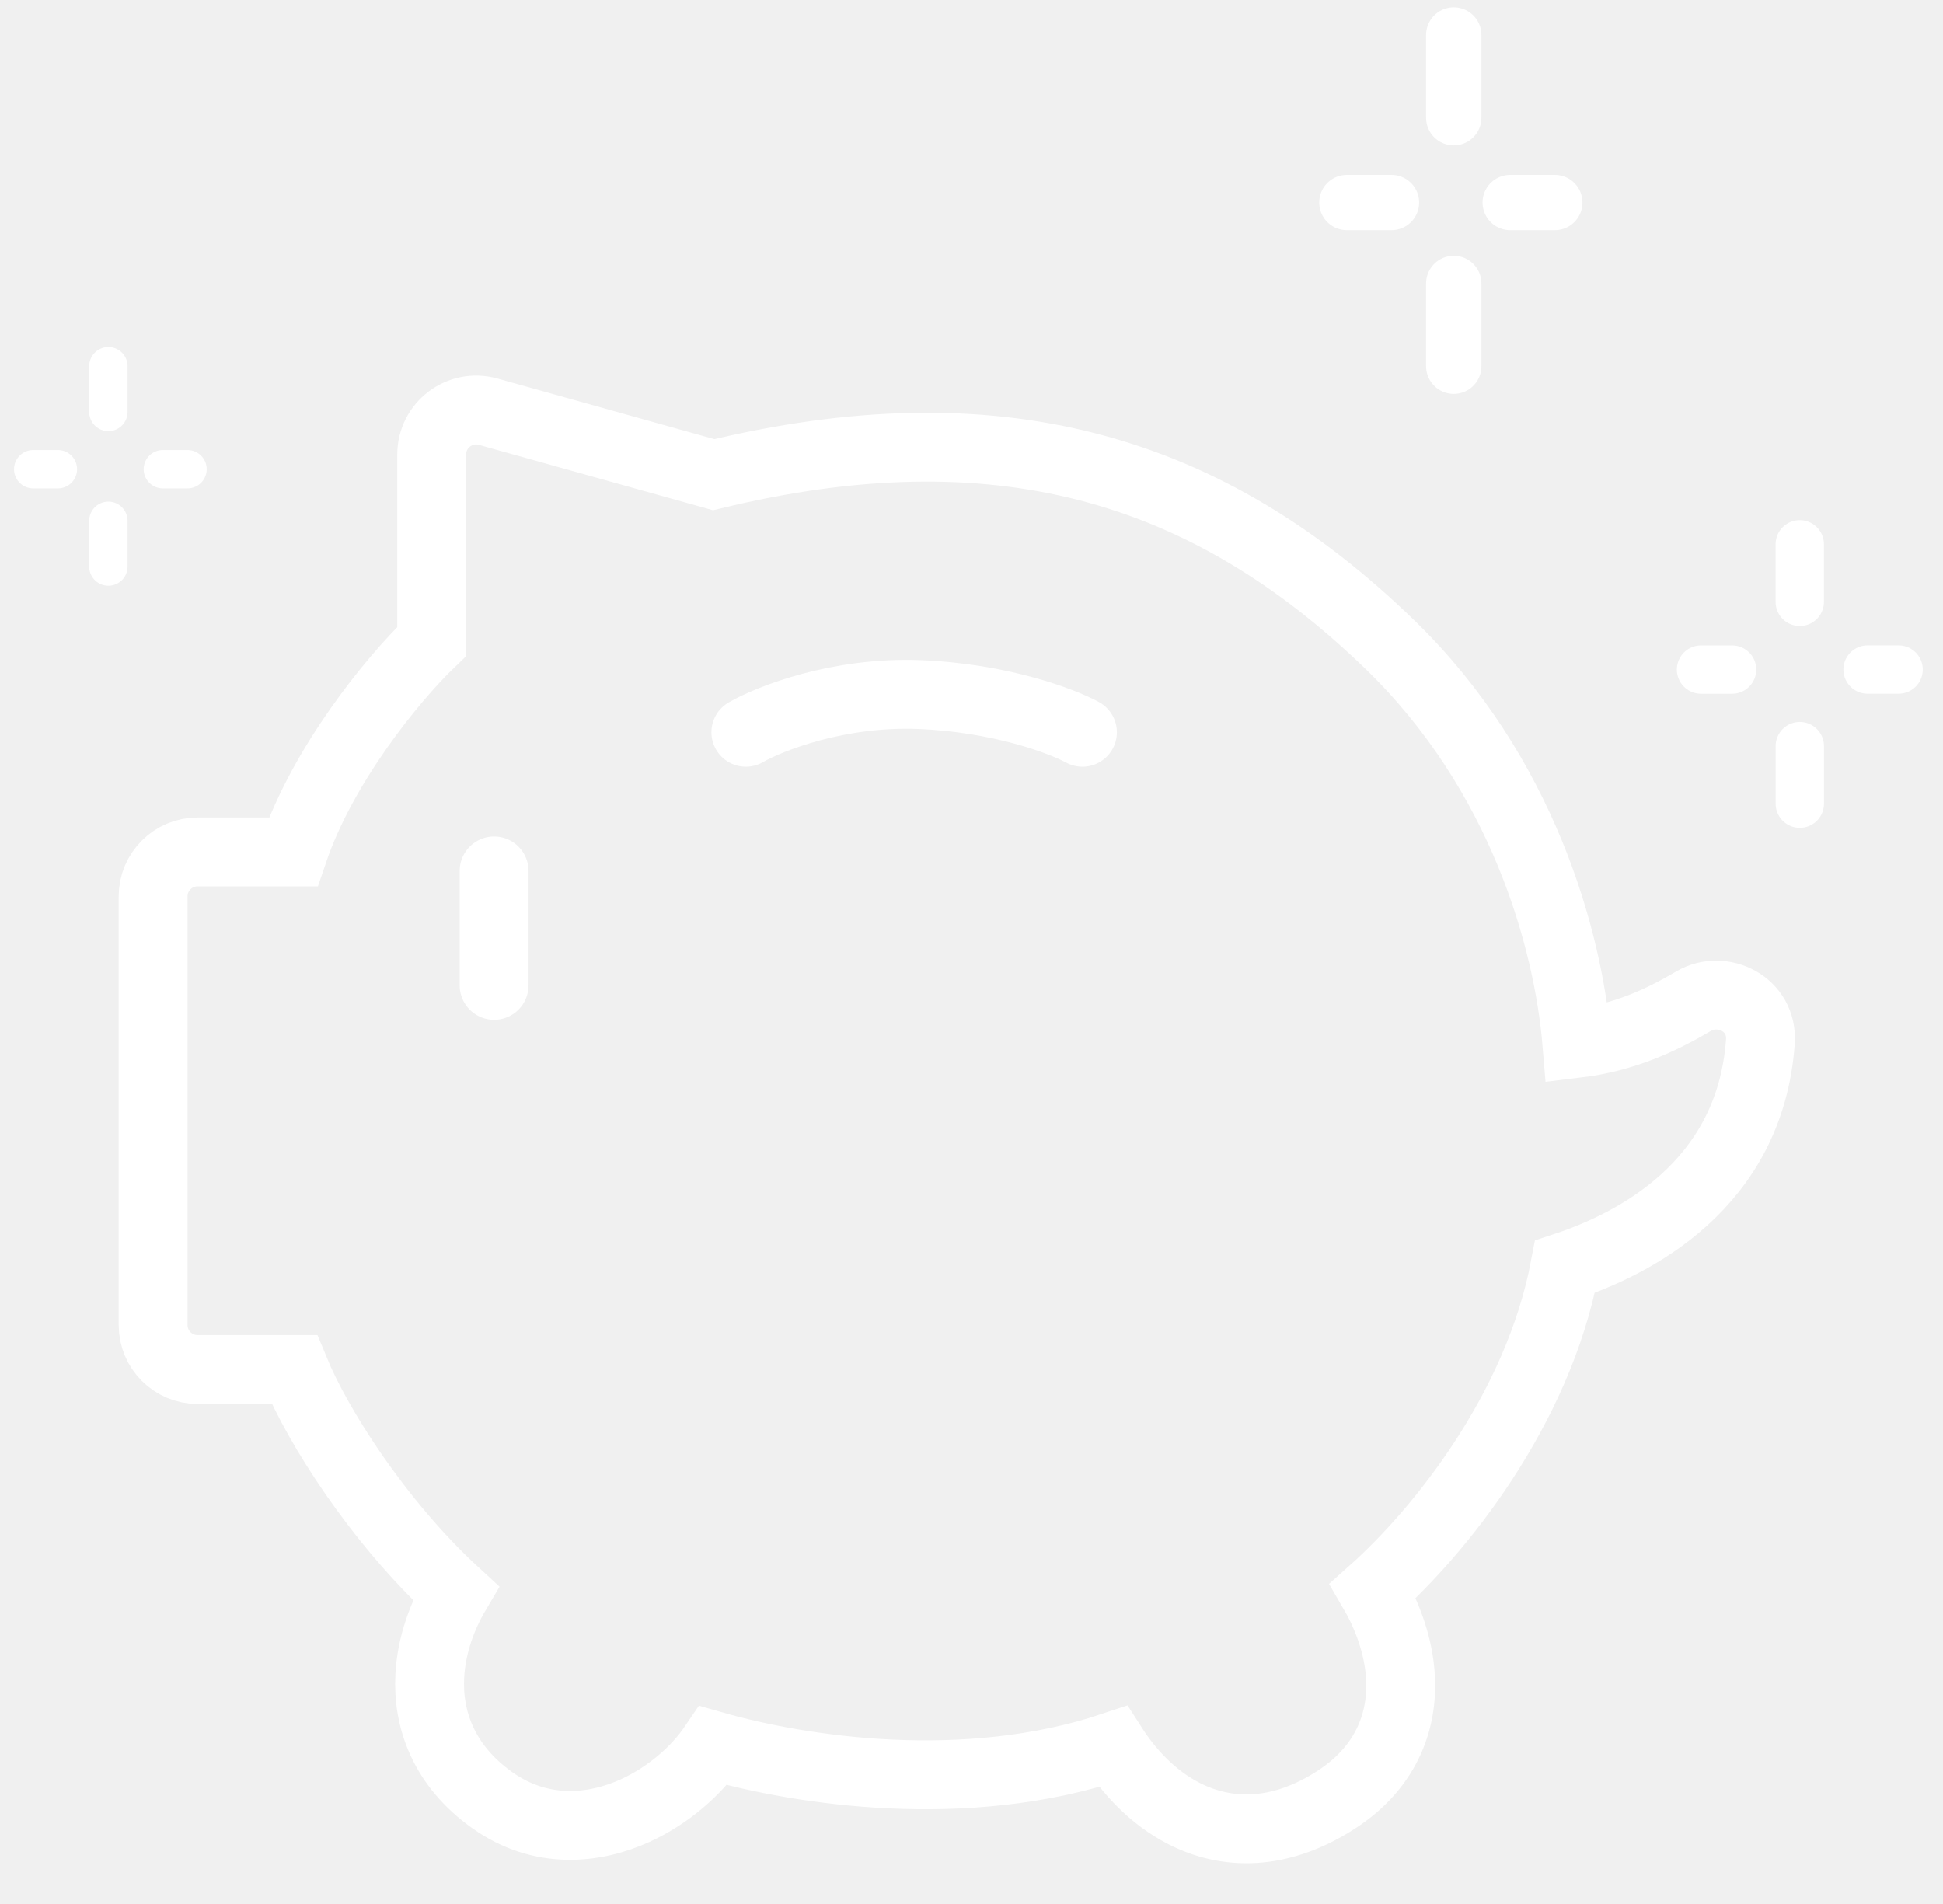
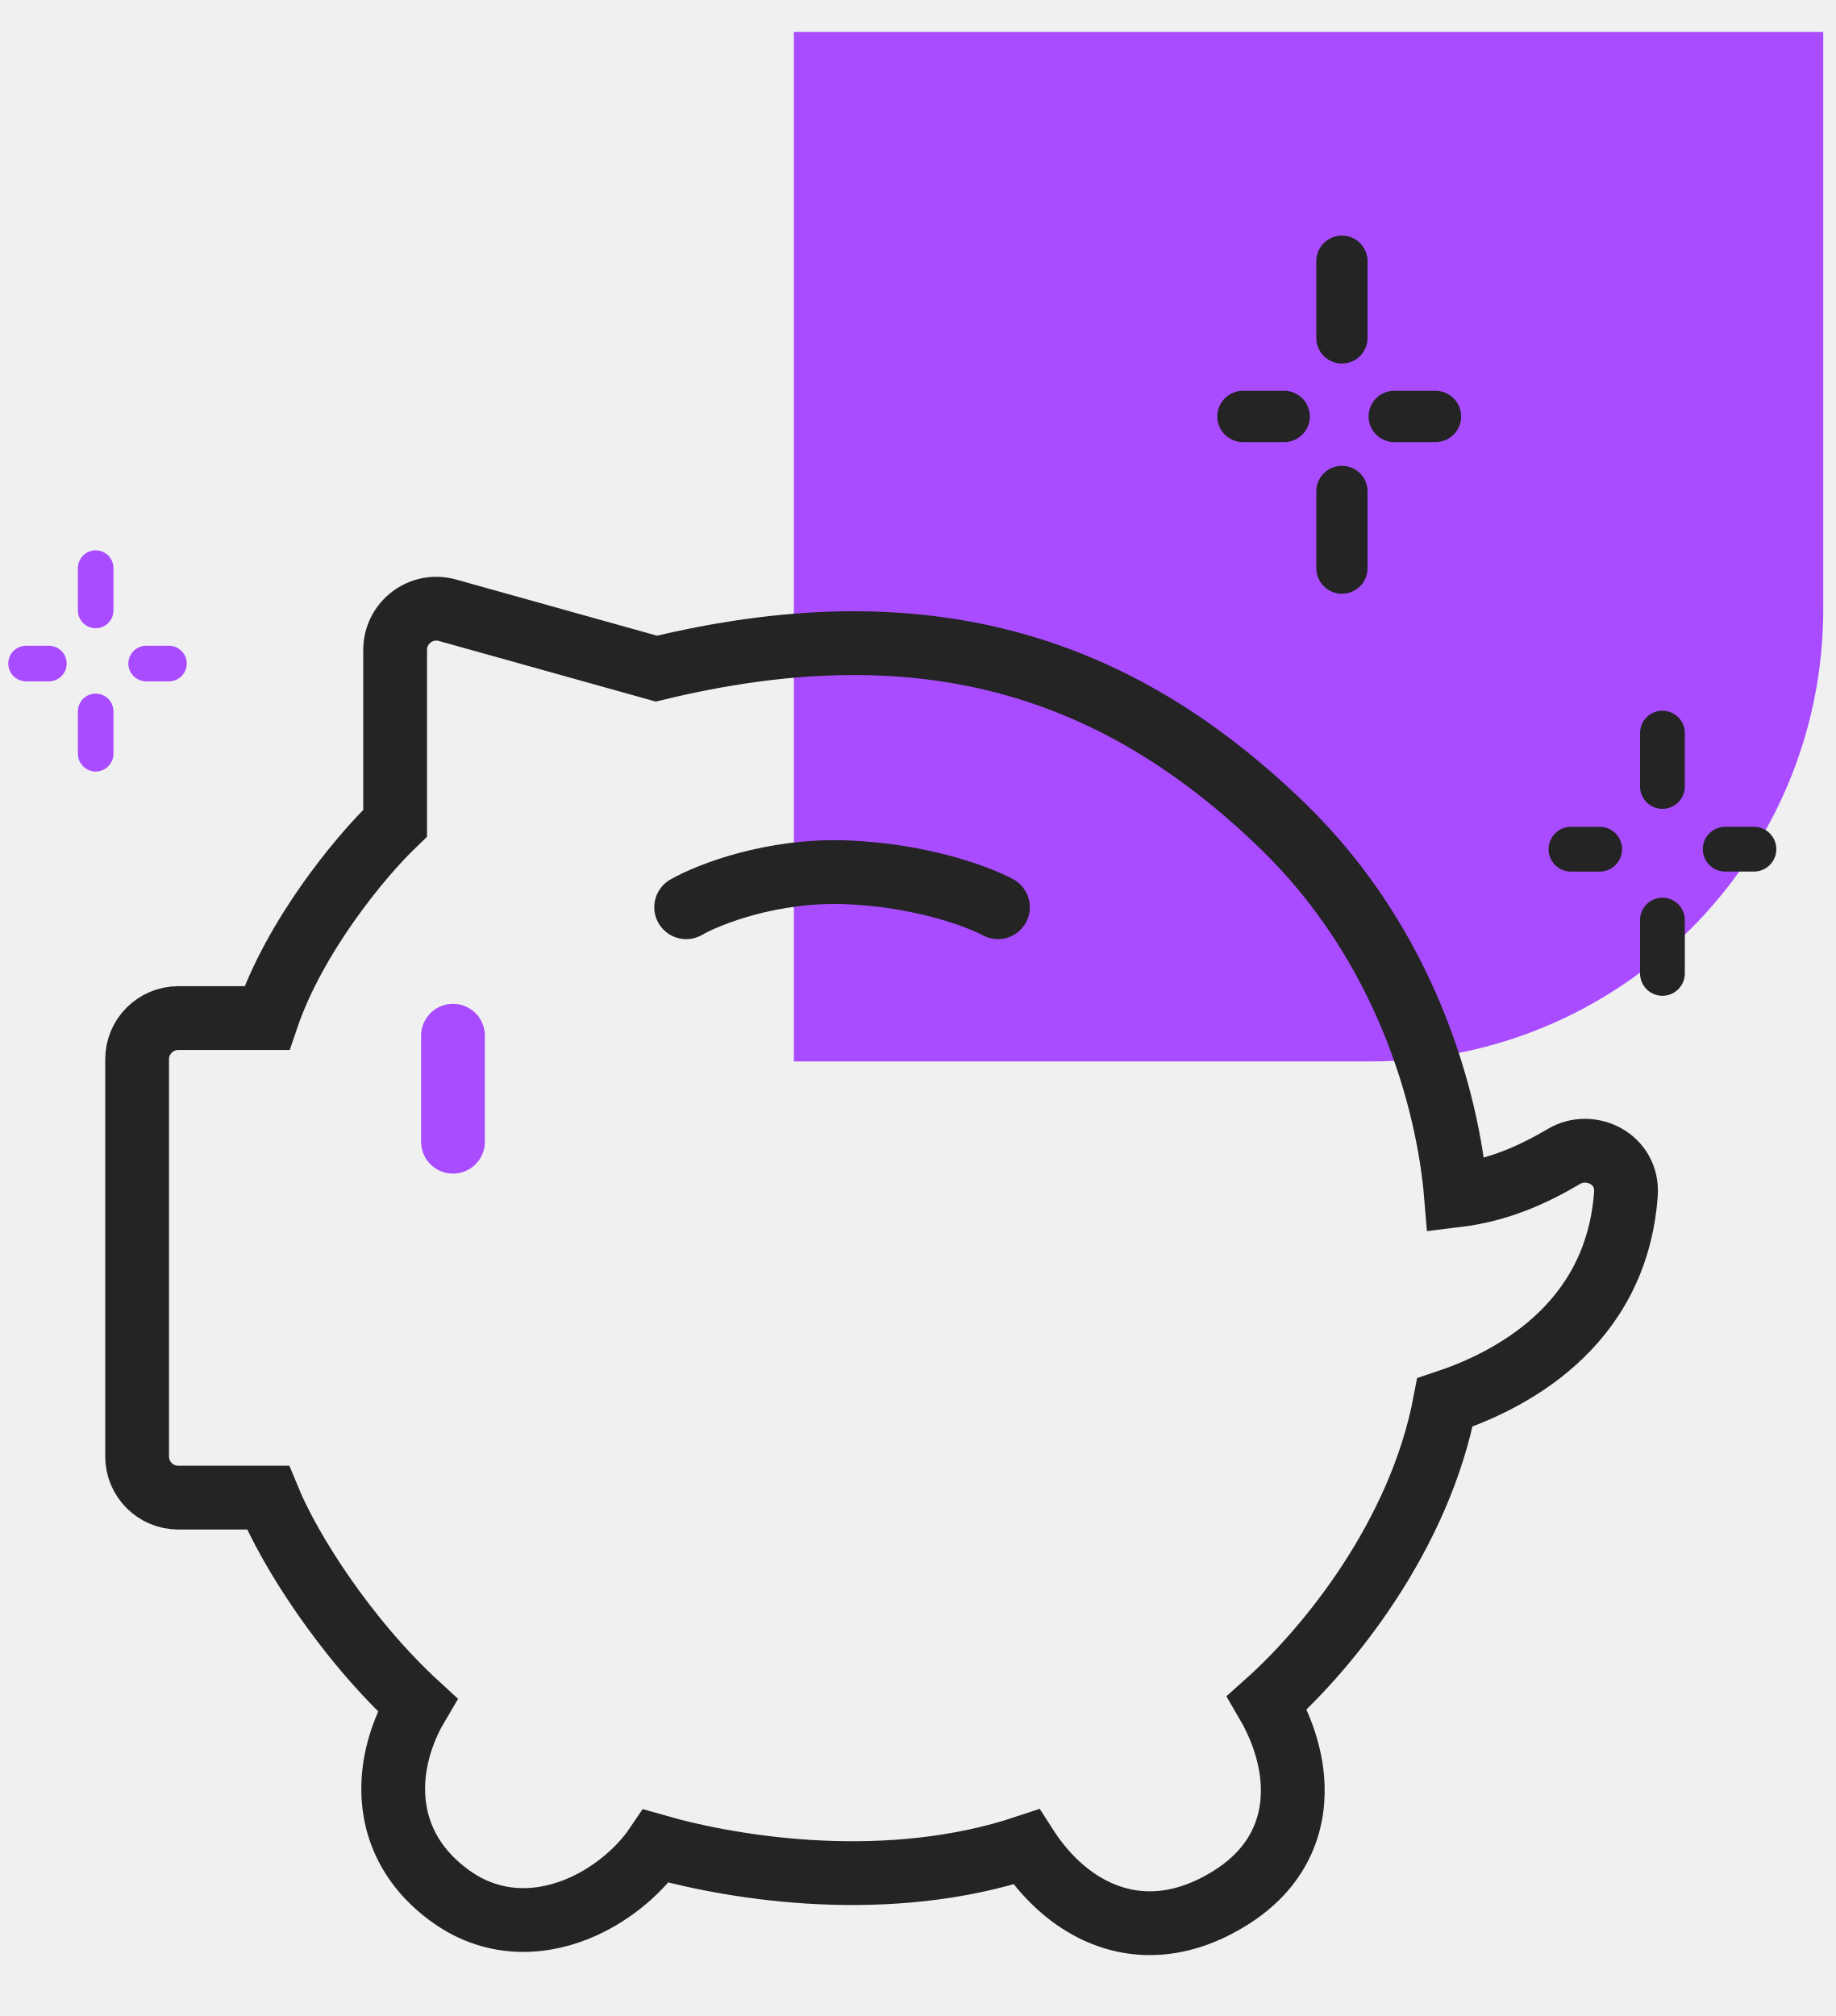
- <svg xmlns="http://www.w3.org/2000/svg" width="50" height="49" viewBox="0 0 50 49" fill="none">
-   <g id="Save money">
-     <g id="Group 111">
-       <g id="Group 107">
-         <path id="Vector 33" d="M37.41 7.295L37.41 9.425" stroke="white" stroke-width="1.424" stroke-linecap="round" />
-         <path id="Vector 34" d="M37.41 0.9L37.41 3.029" stroke="white" stroke-width="1.424" stroke-linecap="round" />
-         <path id="Vector 35" d="M34.66 5.212H35.807" stroke="white" stroke-width="1.424" stroke-linecap="round" />
-         <path id="Vector 36" d="M38.863 5.212H40.01" stroke="white" stroke-width="1.424" stroke-linecap="round" />
-       </g>
-       <g id="Group 106">
-         <path id="Vector 37" d="M46.315 19.201L46.315 20.682" stroke="white" stroke-width="1.244" stroke-linecap="round" />
-         <path id="Vector 38" d="M46.314 14.008L46.314 15.489" stroke="white" stroke-width="1.244" stroke-linecap="round" />
-         <path id="Vector 39" d="M43.773 17.232H44.572" stroke="white" stroke-width="1.244" stroke-linecap="round" />
-         <path id="Vector 40" d="M48.059 17.231H48.857" stroke="white" stroke-width="1.244" stroke-linecap="round" />
-       </g>
-       <g id="Group 108">
-         <path id="Vector 41" d="M2.789 13.404L2.789 14.58" stroke="white" stroke-width="0.988" stroke-linecap="round" />
-         <path id="Vector 42" d="M2.789 9.425L2.789 10.601" stroke="white" stroke-width="0.988" stroke-linecap="round" />
-         <path id="Vector 43" d="M0.855 12.075H1.489" stroke="white" stroke-width="0.988" stroke-linecap="round" />
-         <path id="Vector 44" d="M4.191 12.075H4.825" stroke="white" stroke-width="0.988" stroke-linecap="round" />
-       </g>
-       <g id="Group 109">
-         <path id="Vector 32" d="M12.715 22.413V25.358" stroke="white" stroke-width="1.772" stroke-linecap="round" />
-         <path id="Vector 31" d="M19.193 18.845C19.817 18.487 21.584 17.792 23.663 17.875C25.741 17.958 27.323 18.556 27.855 18.845" stroke="white" stroke-width="1.772" stroke-linecap="round" />
-         <path id="Vector 30" d="M3.94 23.069V34.1C3.94 34.732 4.453 35.245 5.085 35.245H7.576C7.89 36.009 8.429 36.971 9.101 37.943C9.817 38.977 10.717 40.072 11.728 41.001C11.392 41.57 11.103 42.317 11.06 43.127C11 44.242 11.413 45.434 12.664 46.325C13.918 47.219 15.293 47.077 16.348 46.595C17.185 46.213 17.916 45.579 18.359 44.925C20.619 45.571 24.846 46.216 28.642 44.948C29.045 45.576 29.653 46.255 30.471 46.673C31.568 47.233 32.926 47.259 34.379 46.321C35.746 45.438 36.131 44.18 36.03 43.038C35.959 42.228 35.649 41.485 35.331 40.941C37.035 39.419 39.572 36.291 40.272 32.6C42.013 32.023 45.028 30.526 45.3 26.817C45.372 25.83 44.313 25.334 43.584 25.764C42.744 26.259 41.788 26.705 40.579 26.851C40.357 24.179 39.177 19.899 35.777 16.599C33.44 14.331 30.907 12.768 27.998 12.017C25.134 11.278 21.971 11.344 18.365 12.216L12.562 10.595C11.832 10.391 11.109 10.94 11.109 11.697V16.509C10.578 17.017 9.883 17.814 9.231 18.742C8.578 19.672 7.932 20.785 7.546 21.924H5.085C4.453 21.924 3.94 22.436 3.94 23.069Z" stroke="white" stroke-width="1.772" />
-       </g>
-     </g>
-   </g>
+ <svg xmlns="http://www.w3.org/2000/svg" width="51" height="56" viewBox="0 0 51 56" fill="none">
+   <path d="M22.054 0.889H50.651V16.914C50.651 23.857 45.023 29.485 38.08 29.485H22.054V0.889Z" fill="#A94CFF" />
+   <path d="M37.279 13.651L37.279 15.781" stroke="#242424" stroke-width="1.424" stroke-linecap="round" />
+   <path d="M37.279 7.256L37.279 9.386" stroke="#242424" stroke-width="1.424" stroke-linecap="round" />
+   <path d="M34.529 11.568H35.676" stroke="#242424" stroke-width="1.424" stroke-linecap="round" />
+   <path d="M38.732 11.568H39.879" stroke="#242424" stroke-width="1.424" stroke-linecap="round" />
+   <path d="M46.183 25.558L46.183 27.039" stroke="#242424" stroke-width="1.244" stroke-linecap="round" />
+   <path d="M46.183 20.364L46.183 21.846" stroke="#242424" stroke-width="1.244" stroke-linecap="round" />
+   <path d="M43.642 23.589H44.44" stroke="#242424" stroke-width="1.244" stroke-linecap="round" />
+   <path d="M47.927 23.588H48.725" stroke="#242424" stroke-width="1.244" stroke-linecap="round" />
+   <path d="M2.658 19.761L2.658 20.937" stroke="#A94CFF" stroke-width="0.988" stroke-linecap="round" />
+   <path d="M2.658 15.781L2.658 16.957" stroke="#A94CFF" stroke-width="0.988" stroke-linecap="round" />
+   <path d="M0.724 18.432H1.358" stroke="#A94CFF" stroke-width="0.988" stroke-linecap="round" />
+   <path d="M4.06 18.432H4.694" stroke="#A94CFF" stroke-width="0.988" stroke-linecap="round" />
+   <path d="M12.584 28.77V31.714" stroke="#A94CFF" stroke-width="1.772" stroke-linecap="round" />
+   <path d="M19.062 25.201C19.686 24.843 21.453 24.148 23.531 24.231C25.61 24.315 27.192 24.913 27.723 25.201" stroke="#242424" stroke-width="1.772" stroke-linecap="round" />
+   <path d="M3.809 29.425V40.457C3.809 41.089 4.321 41.601 4.954 41.601H7.445C7.758 42.365 8.297 43.328 8.97 44.299C9.685 45.334 10.586 46.428 11.597 47.357C11.26 47.926 10.972 48.673 10.928 49.484C10.869 50.598 11.282 51.79 12.532 52.682C13.786 53.576 15.161 53.434 16.217 52.951C17.053 52.569 17.785 51.935 18.227 51.281C20.488 51.928 24.714 52.572 28.51 51.304C28.913 51.933 29.522 52.612 30.339 53.029C31.437 53.59 32.794 53.616 34.248 52.677C35.615 51.794 36 50.537 35.899 49.394C35.827 48.584 35.518 47.841 35.2 47.297C36.904 45.775 39.441 42.648 40.141 38.956C41.881 38.38 44.896 36.882 45.168 33.173C45.241 32.187 44.181 31.691 43.453 32.12C42.612 32.616 41.657 33.062 40.448 33.208C40.226 30.536 39.046 26.256 35.645 22.955C33.309 20.687 30.776 19.124 27.866 18.374C25.003 17.635 21.84 17.701 18.234 18.573L12.43 16.951C11.7 16.747 10.977 17.296 10.977 18.054V22.866C10.447 23.373 9.751 24.17 9.099 25.099C8.447 26.028 7.801 27.142 7.414 28.28H4.954C4.321 28.28 3.809 28.793 3.809 29.425Z" stroke="#242424" stroke-width="1.772" />
</svg>
